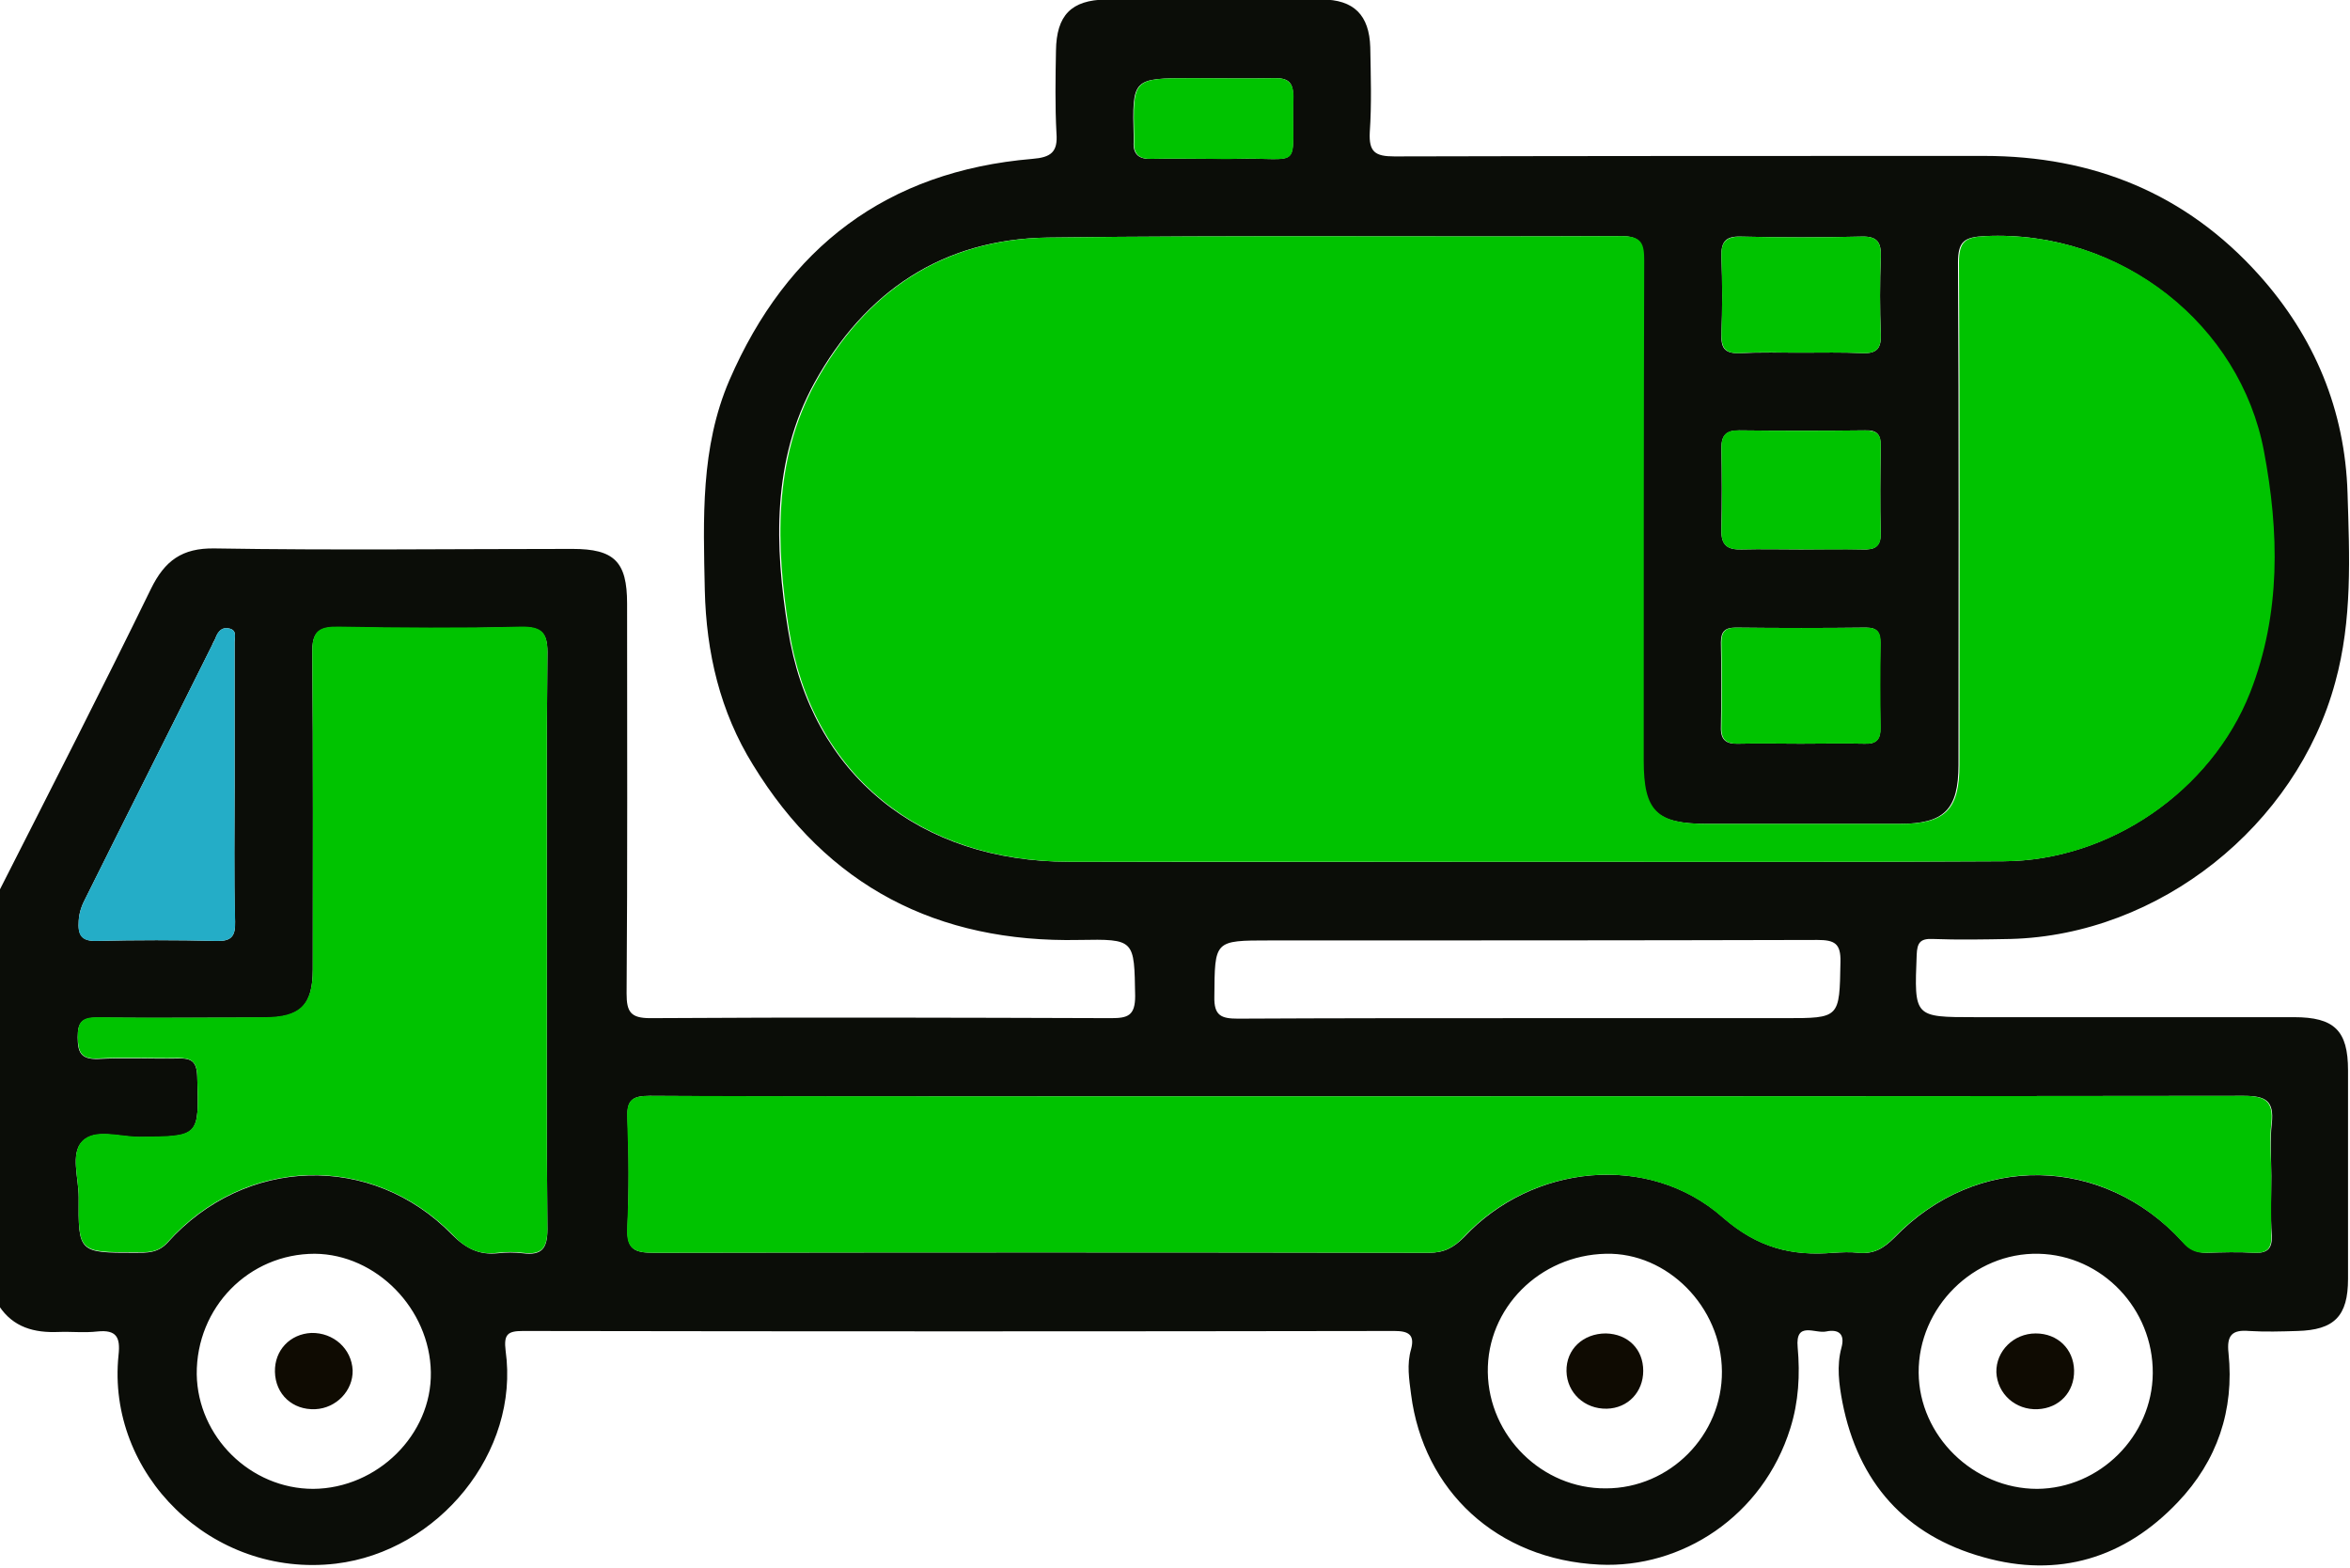
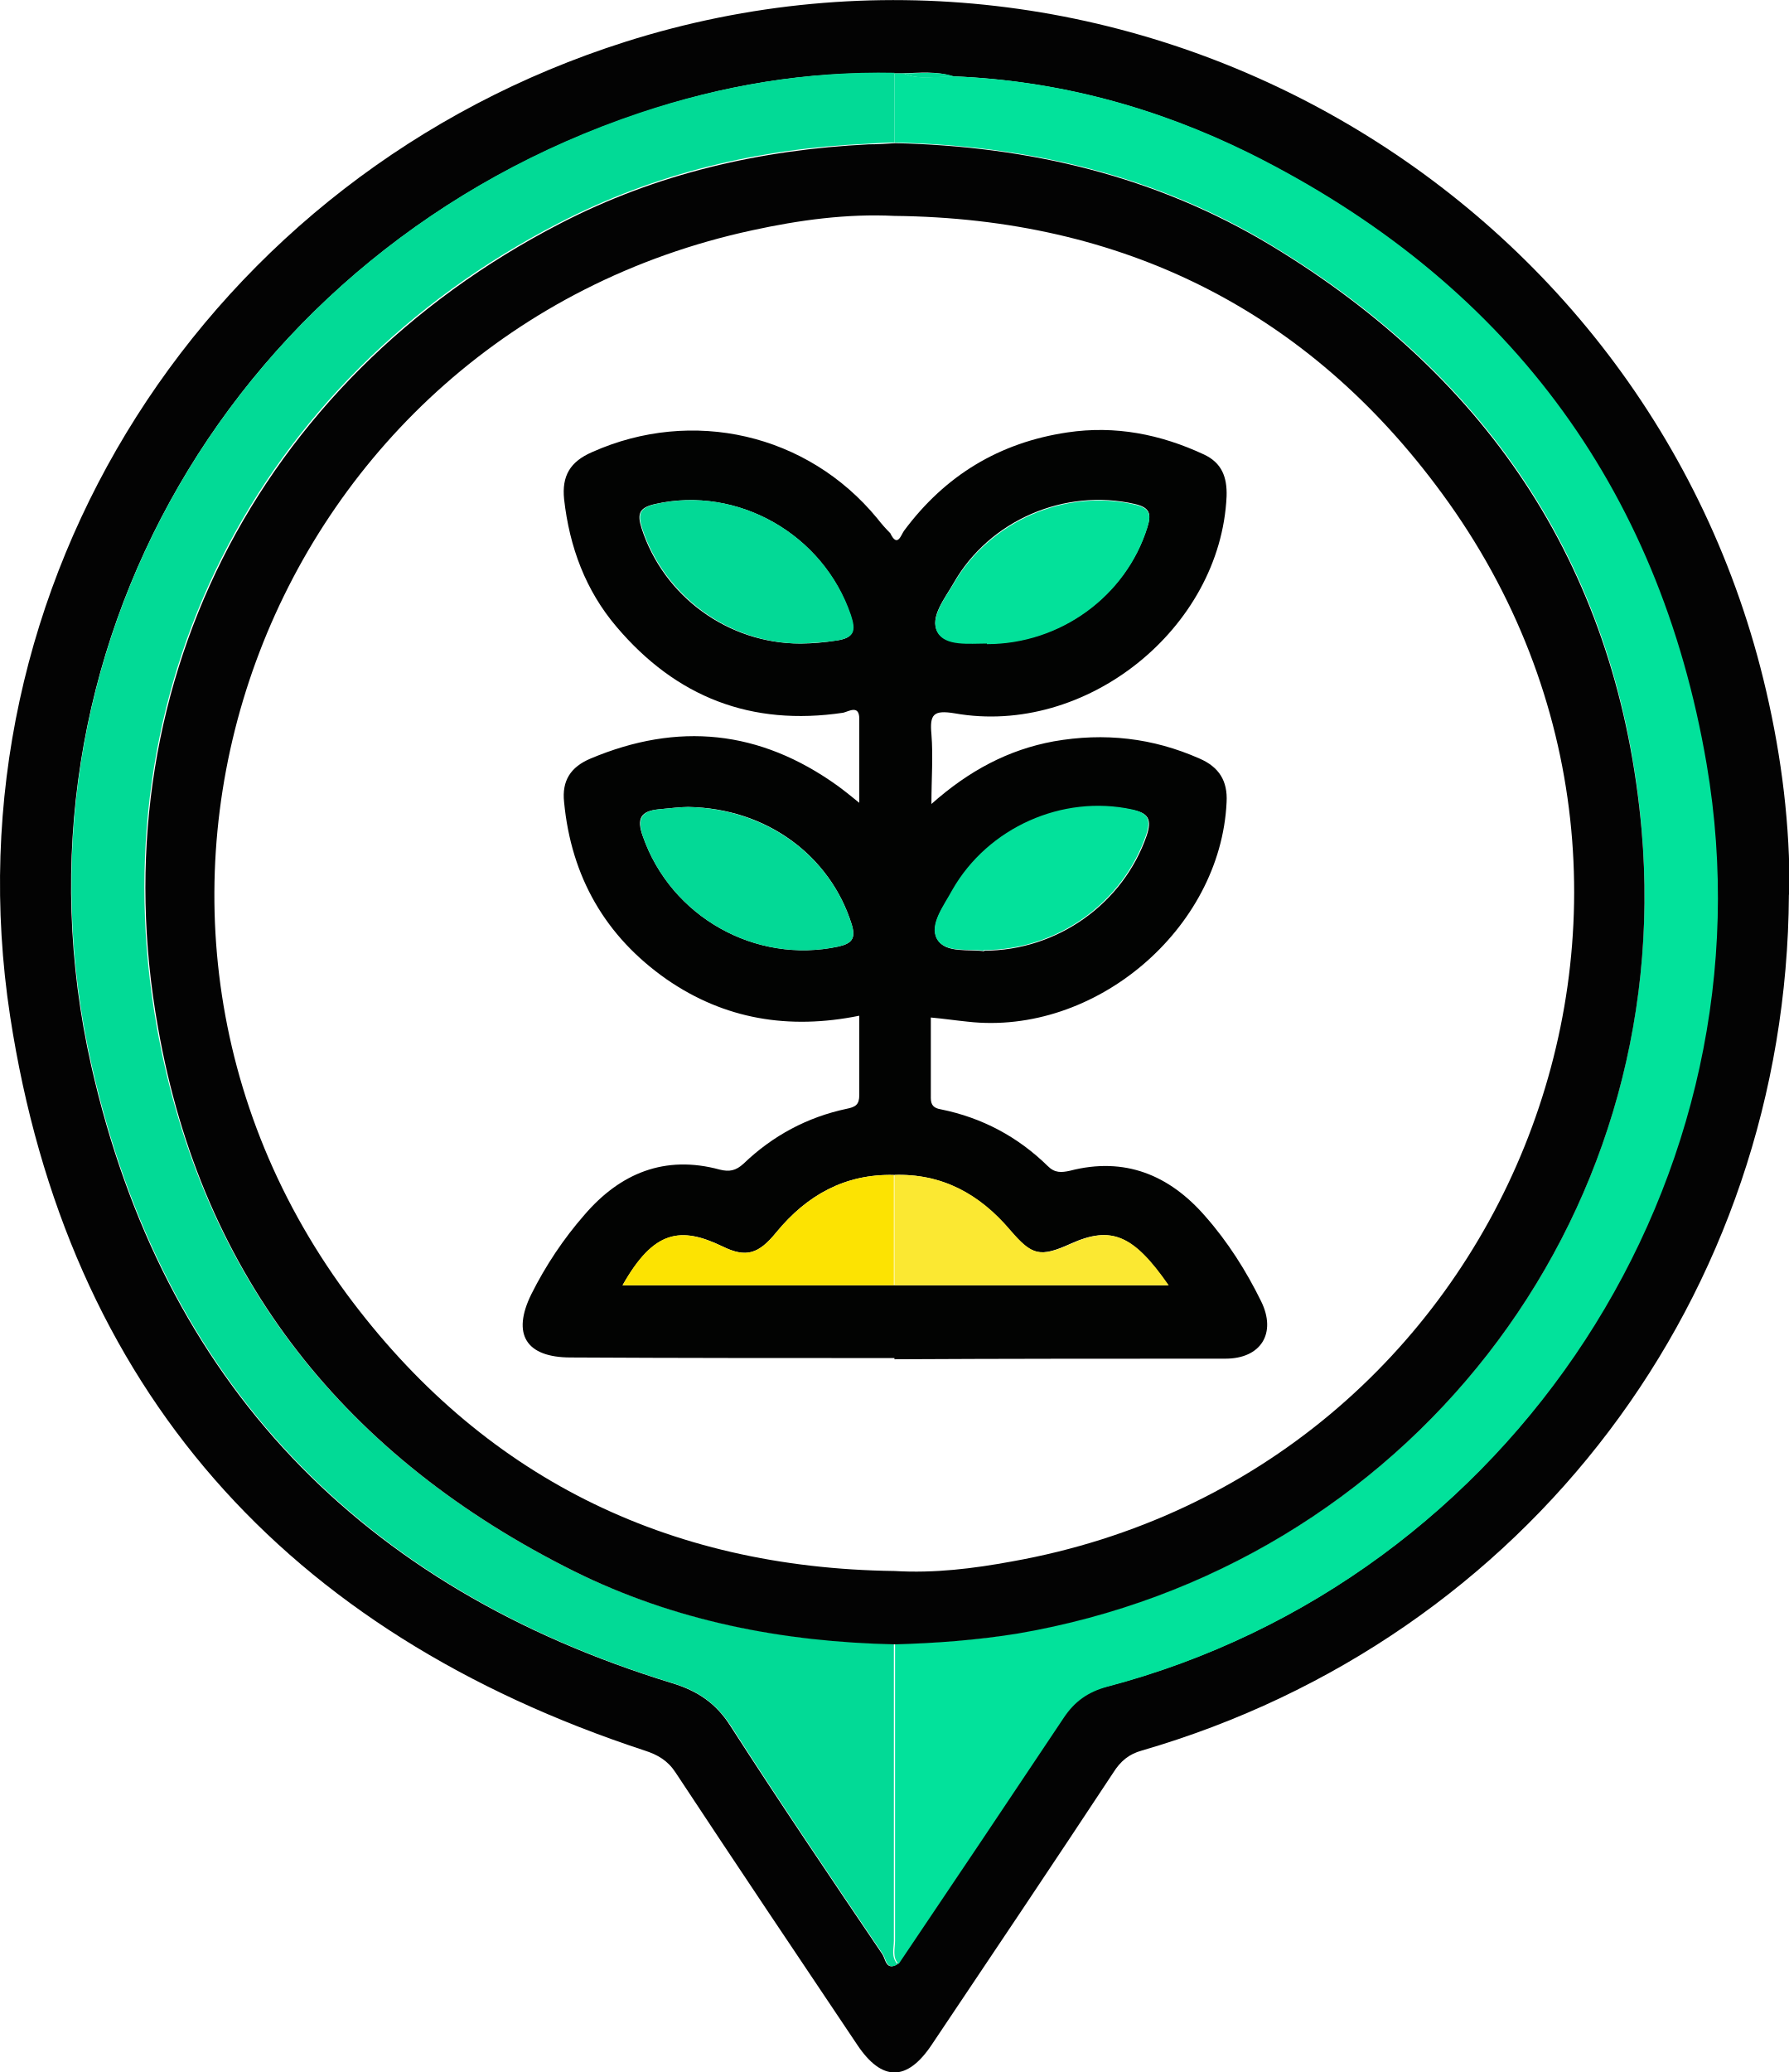
- <svg xmlns="http://www.w3.org/2000/svg" version="1.1" id="Layer_1" x="0px" y="0px" viewBox="0 0 477.8 318.6" style="enable-background:new 0 0 477.8 318.6;" xml:space="preserve">
-   <style type="text/css">
- 	.st0{fill:#0B0D08;}
- 	.st1{fill:#00C300;}
- 	.st2{fill:#24ADC7;}
- 	.st3{fill:#0F0B02;}
- </style>
-   <g>
-     <path class="st0" d="M0,180.8c10.3-20.3,20.7-40.6,30.7-61.1c2.8-5.7,6.3-8.3,12.9-8.2c24.2,0.4,48.5,0.1,72.8,0.1   c8.5,0,11.1,2.6,11.1,11.1c0,26.4,0.1,52.9-0.1,79.3c0,3.7,0.8,5,4.8,5c31.2-0.2,62.5-0.1,93.7,0c3.4,0,4.9-0.5,4.9-4.5   c-0.2-11.5,0-11.6-11.4-11.4c-28.8,0.6-51.2-10.9-66.3-35.6c-6.7-10.8-9.5-22.8-9.8-35.5c-0.3-14.5-0.9-29,5-42.7   c11.7-27,32-42.5,61.6-45c3.8-0.3,5.2-1.4,4.9-5.2c-0.3-5.6-0.2-11.2-0.1-16.8c0.1-7.2,3.1-10.3,10.2-10.4   c14.6-0.1,29.2-0.1,43.8,0c6.6,0,9.7,3.2,9.9,9.7c0.1,5.7,0.3,11.5-0.1,17.3c-0.2,4,1.1,4.9,5,4.9c40-0.1,79.9-0.1,119.9-0.1   c22.1,0,41,7.6,55.9,24.2c11.3,12.6,17.5,27.5,18,44.4c0.4,12.8,1,25.7-2.5,38.4c-7.9,29.2-35.8,51.4-66,52.2   c-5.3,0.1-10.6,0.2-15.9,0c-2.5-0.1-3.1,0.8-3.2,3.2c-0.5,12.7-0.6,12.7,11.9,12.7c21.6,0,43.2,0,64.8,0c8.2,0,11,2.7,11,10.8   c0,14.1,0,28.3,0,42.4c0,7.6-2.8,10.4-10.3,10.6c-3.3,0.1-6.5,0.2-9.8,0c-3.5-0.3-4.6,0.9-4.2,4.5c1.2,11.6-2.3,21.9-10.3,30.3   c-10.8,11.4-24.3,15.5-39.5,11.2c-15.9-4.4-25.5-15.2-28.7-31.5c-0.7-3.7-1.2-7.4-0.2-11.1c0.8-2.9-0.7-3.8-3.1-3.3   c-2.2,0.5-6.3-2.2-5.8,3.2c0.5,5.6,0.2,11.1-1.5,16.5c-5.6,17.9-22.1,28.5-38.8,27.7c-20.9-1-35.8-15.1-38.3-34.6   c-0.4-3.1-0.9-6.1,0-9.2c0.8-3-0.6-3.7-3.4-3.7c-59.1,0.1-118.1,0.1-177.2,0c-3.1,0-3.9,0.7-3.5,4c2.9,20.7-13.7,40.8-34.5,43.3   c-25.3,3-46.7-18.3-44.2-42.4c0.4-3.6-0.4-5.2-4.3-4.8c-2.6,0.3-5.3,0-7.9,0.1c-4.9,0.2-9.2-0.9-12.1-5.3C0,237.4,0,209.1,0,180.8z    M310.3,175.2C310.3,175.2,310.3,175.2,310.3,175.2c32.3,0,64.7,0.1,97-0.1c21.6-0.1,42.2-14.3,50-34.3c6.3-16,5.9-32.7,2.8-49.1   c-4.8-25.5-28.8-45-56.5-43.7c-4.2,0.2-5.5,1-5.5,5.4c0.2,34,0.1,68.1,0.1,102.1c0,9.1-2.9,12-12,12c-13.1,0-26.1,0-39.2,0   c-10.4,0-13-2.6-13-12.9c0-33.9,0-67.8,0.1-101.6c0-3.3-0.4-5-4.5-5c-38.9,0.2-77.7-0.2-116.6,0.3c-21.3,0.3-37.1,10.9-47.4,29.5   c-8.7,15.8-8.1,33.3-5.4,50.1c4.7,29.8,27,47.3,57.1,47.3C248.4,175.3,279.3,175.2,310.3,175.2z M461.8,239.1   c0-3.6-0.3-7.2,0.1-10.7c0.5-4.6-1.2-5.6-5.7-5.6c-79.7,0.1-159.5,0.1-239.2,0.1c-28.3,0-56.6,0.1-84.9-0.1c-3.4,0-4.7,0.8-4.5,4.4   c0.3,7.5,0.3,14.9,0,22.4c-0.2,4.3,1.3,5.1,5.3,5.1c52.5-0.1,105.1-0.1,157.6,0c3.1,0,5-1,7.2-3.2c13.8-14.8,37.5-17.3,52.6-4   c7.1,6.2,14,7.9,22.5,7.2c1.7-0.1,3.4-0.2,5.1,0c3.1,0.3,5.1-0.9,7.3-3.1c16.7-17.3,42.4-16.8,58.6,0.9c1.4,1.5,2.8,2.2,4.8,2.2   c3.3-0.1,6.5-0.2,9.8,0c2.6,0.1,3.6-0.8,3.5-3.5C461.6,247.2,461.8,243.2,461.8,239.1z M111.2,191.1c0-19.3-0.1-38.5,0.1-57.8   c0.1-4.3-0.8-5.9-5.5-5.8c-12.3,0.3-24.5,0.3-36.8,0c-4.1-0.1-5.6,0.9-5.5,5.3c0.2,21.4,0.1,42.9,0.1,64.3c0,7.3-2.5,9.8-9.8,9.8   c-11.3,0-22.7,0.1-34,0c-3.1,0-4,0.9-4,4c0,3,0.6,4.5,4.1,4.4c5.4-0.3,10.9,0,16.3-0.1c2.7-0.1,3.8,0.6,3.9,3.6   c0.4,12.4,0.5,12.3-11.8,12.4c-4,0-9-1.8-11.6,0.9c-2.4,2.5-0.7,7.4-0.7,11.3c-0.1,11.3,0,11.3,11.4,11.3c2.5,0,4.7,0.1,6.7-2.1   c15.7-17.5,41.5-18.3,57.8-1.6c2.8,2.8,5.5,4.2,9.3,3.8c1.7-0.2,3.4-0.2,5.1,0c3.9,0.5,5-1,5-4.9   C111.1,230.2,111.2,210.7,111.2,191.1z M310.3,207c17.5,0,35.1,0,52.6,0c11.2,0,11.1,0,11.3-11.4c0.1-3.8-1.2-4.5-4.7-4.5   c-37.1,0.1-74.2,0.1-111.3,0.1c-11.4,0-11.2,0-11.3,11.4c-0.1,3.9,1.4,4.5,4.8,4.5C271.2,207,290.8,207,310.3,207z M350.1,278.8   c-0.1-13.1-11.1-24.2-23.6-23.9c-13.5,0.3-24.2,11.1-24,24.1c0.2,13,11.1,23.7,24,23.6C339.5,302.6,350.2,291.8,350.1,278.8z    M63.7,302.7c13-0.1,24.1-11,23.9-23.7c-0.2-12.9-11.1-24-23.6-24.1c-13.4,0-24.1,10.9-24,24.5C40.2,292.1,50.9,302.7,63.7,302.7z    M437.7,279.2c0.1-13.1-10.3-24-23.2-24.3c-13.2-0.3-24.5,10.9-24.4,24.2c0.1,12.8,11.1,23.6,24.1,23.6   C426.9,302.6,437.6,292,437.7,279.2z M47.7,159.4c0-9.6,0-19.3,0-28.9c0-1,0.5-2.3-1-2.7c-1.5-0.4-2.3,0.5-2.8,1.7   c-0.2,0.6-0.6,1.1-0.8,1.7c-8.5,17.1-17.1,34.1-25.6,51.2c-0.8,1.5-1.4,3-1.5,4.8c-0.2,2.8,0.5,4.2,3.7,4.1   c8.1-0.2,16.2-0.2,24.2,0c3,0.1,4-0.8,3.9-3.9C47.5,178,47.7,168.7,47.7,159.4z M366.2,111.7c4.2,0,8.4-0.1,12.5,0   c2.4,0.1,3.7-0.5,3.7-3.3c-0.2-5.9-0.1-11.8,0-17.7c0-2.4-0.8-3.3-3.2-3.2c-8.5,0.1-17,0.1-25.6,0c-2.6,0-3.6,1-3.6,3.5   c0.1,5.6,0.1,11.2,0,16.7c-0.1,3.1,1.2,4.1,4.1,4C358.1,111.6,362.2,111.7,366.2,111.7z M366.2,71.7c4.2,0,8.4-0.1,12.5,0.1   c2.9,0.1,3.8-1,3.7-3.8c-0.2-5.3-0.2-10.5,0-15.8c0.1-2.9-0.7-4.2-3.9-4.1c-8.2,0.2-16.4,0.2-24.6,0c-3.1-0.1-4,1.1-3.9,4.1   c0.2,5.3,0.2,10.5,0,15.8c-0.1,2.8,0.7,3.9,3.7,3.8C357.8,71.6,362,71.7,366.2,71.7z M366.1,151.2c4.3,0,8.7-0.1,13,0   c2.4,0.1,3.3-0.9,3.2-3.3c-0.1-5.7-0.1-11.5,0-17.2c0-2.1-0.6-3.1-2.9-3.1c-8.8,0.1-17.7,0.1-26.5,0c-2.2,0-3,0.8-3,3   c0.1,5.7,0.1,11.5,0,17.2c-0.1,2.7,1.1,3.5,3.6,3.4C357.8,151.1,361.9,151.2,366.1,151.2z M246.3,32.3c1.5,0,3.1,0,4.6,0   c14.4-0.4,11.7,2.9,12-12.7c0.1-2.9-1.1-3.8-3.9-3.7c-5.6,0.1-11.1,0-16.7,0c-12.1,0-12.1,0-11.8,12c0,0.3,0,0.6,0,0.9   c-0.2,2.6,1.1,3.6,3.6,3.5C238.2,32.2,242.3,32.3,246.3,32.3z" />
-     <path class="st1" d="M310.3,175.2c-30.9,0-61.9,0-92.8,0c-30.2,0-52.4-17.5-57.1-47.3c-2.6-16.7-3.3-34.2,5.4-50.1   c10.2-18.6,26-29.2,47.4-29.5c38.8-0.5,77.7-0.1,116.6-0.3c4.1,0,4.5,1.7,4.5,5c-0.1,33.9-0.1,67.8-0.1,101.6   c0,10.3,2.6,12.9,13,12.9c13.1,0,26.1,0,39.2,0c9.1,0,12-2.9,12-12c0-34,0.1-68.1-0.1-102.1c0-4.4,1.3-5.2,5.5-5.4   c27.8-1.2,51.7,18.2,56.5,43.7c3.1,16.4,3.5,33-2.8,49.1c-7.9,20-28.5,34.2-50,34.3C374.9,175.3,342.6,175.2,310.3,175.2   C310.3,175.2,310.3,175.2,310.3,175.2z" />
-     <path class="st1" d="M461.8,239.1c0,4-0.1,8.1,0,12.1c0.1,2.7-0.9,3.6-3.5,3.5c-3.3-0.2-6.5-0.1-9.8,0c-2,0.1-3.5-0.6-4.8-2.2   c-16.1-17.8-41.8-18.2-58.6-0.9c-2.1,2.2-4.2,3.4-7.3,3.1c-1.7-0.2-3.4-0.1-5.1,0c-8.5,0.7-15.4-1-22.5-7.2   c-15.1-13.3-38.8-10.8-52.6,4c-2.1,2.2-4.1,3.2-7.2,3.2c-52.5-0.1-105.1-0.1-157.6,0c-4,0-5.5-0.9-5.3-5.1c0.4-7.4,0.3-14.9,0-22.4   c-0.1-3.6,1.1-4.4,4.5-4.4c28.3,0.1,56.6,0.1,84.9,0.1c79.7,0,159.5,0,239.2-0.1c4.4,0,6.2,1,5.7,5.6   C461.4,232,461.8,235.6,461.8,239.1z" />
-     <path class="st1" d="M111.2,191.1c0,19.6-0.1,39.2,0.1,58.7c0,3.9-1.1,5.4-5,4.9c-1.7-0.2-3.4-0.2-5.1,0c-3.9,0.5-6.6-0.9-9.3-3.8   c-16.3-16.6-42.1-15.9-57.8,1.6c-2,2.3-4.3,2.1-6.7,2.1c-11.4,0-11.5,0-11.4-11.3c0-3.8-1.7-8.8,0.7-11.3c2.6-2.7,7.6-0.9,11.6-0.9   c12.3-0.1,12.2,0,11.8-12.4c-0.1-3-1.3-3.6-3.9-3.6c-5.4,0.1-10.9-0.2-16.3,0.1c-3.5,0.2-4-1.4-4.1-4.4c0-3.1,0.9-4,4-4   c11.3,0.2,22.7,0.1,34,0c7.2,0,9.8-2.5,9.8-9.8c0-21.4,0.1-42.9-0.1-64.3c-0.1-4.5,1.4-5.4,5.5-5.3c12.3,0.2,24.6,0.3,36.8,0   c4.7-0.1,5.6,1.4,5.5,5.8C111.1,152.6,111.2,171.8,111.2,191.1z" />
-     <path class="st2" d="M47.7,159.4c0,9.3-0.1,18.6,0.1,28c0.1,3.1-0.9,4-3.9,3.9c-8.1-0.2-16.2-0.2-24.2,0c-3.3,0.1-3.9-1.2-3.7-4.1   c0.1-1.8,0.7-3.3,1.5-4.8c8.5-17.1,17.1-34.1,25.6-51.2c0.3-0.6,0.6-1.1,0.8-1.7c0.5-1.3,1.4-2.1,2.8-1.7c1.5,0.4,1,1.7,1,2.7   C47.7,140.1,47.7,149.7,47.7,159.4z" />
-     <path class="st1" d="M366.2,111.7c-4,0-8.1-0.1-12.1,0c-3,0.1-4.2-0.9-4.1-4c0.2-5.6,0.1-11.2,0-16.7c0-2.6,1-3.6,3.6-3.5   c8.5,0.1,17,0.1,25.6,0c2.4,0,3.3,0.8,3.2,3.2c-0.1,5.9-0.1,11.8,0,17.7c0.1,2.8-1.2,3.4-3.7,3.3   C374.6,111.7,370.4,111.7,366.2,111.7z" />
-     <path class="st1" d="M366.2,71.7c-4.2,0-8.4-0.2-12.5,0.1c-2.9,0.1-3.7-1-3.7-3.8c0.2-5.3,0.2-10.5,0-15.8   c-0.1-2.9,0.8-4.1,3.9-4.1c8.2,0.2,16.4,0.2,24.6,0c3.2-0.1,4,1.2,3.9,4.1c-0.2,5.3-0.2,10.5,0,15.8c0.1,2.8-0.8,3.9-3.7,3.8   C374.5,71.6,370.3,71.7,366.2,71.7z" />
-     <path class="st1" d="M366.1,151.2c-4.2,0-8.4-0.1-12.5,0c-2.5,0.1-3.7-0.7-3.6-3.4c0.1-5.7,0.1-11.5,0-17.2c0-2.2,0.8-3,3-3   c8.8,0.1,17.7,0.1,26.5,0c2.3,0,2.9,1,2.9,3.1c-0.1,5.7-0.1,11.5,0,17.2c0,2.4-0.8,3.4-3.2,3.3   C374.8,151.1,370.5,151.2,366.1,151.2z" />
-     <path class="st1" d="M246.3,32.3c-4,0-8.1-0.1-12.1,0c-2.5,0.1-3.8-0.9-3.6-3.5c0-0.3,0-0.6,0-0.9c-0.3-12-0.3-12,11.8-12   c5.6,0,11.1,0.1,16.7,0c2.7-0.1,3.9,0.9,3.9,3.7c-0.4,15.7,2.4,12.3-12,12.7C249.4,32.4,247.8,32.3,246.3,32.3z" />
-     <path class="st3" d="M334.1,278.7c0,4.3-3.1,7.6-7.4,7.7c-4.5,0.1-8.1-3.2-8.2-7.6c-0.1-4.5,3.4-7.7,8-7.7   C331,271.2,334.1,274.3,334.1,278.7z" />
-     <path class="st3" d="M71.7,278.6c0.1,4.1-3.3,7.7-7.6,7.9c-4.6,0.2-8.1-3-8.2-7.6c-0.1-4.4,3.1-7.7,7.4-7.9   C67.8,270.9,71.5,274.2,71.7,278.6z" />
-     <path class="st3" d="M421.7,278.6c0.1,4.4-3,7.7-7.4,7.9c-4.5,0.2-8.2-3.1-8.4-7.5c-0.1-4.3,3.5-7.9,8-7.9   C418.4,271.1,421.6,274.3,421.7,278.6z" />
-   </g>
+ <svg xmlns="http://www.w3.org/2000/svg" id="Layer_1" data-name="Layer 1" version="1.1" viewBox="0 0 300 347.4">
+   <defs>
+     <style>
+       .cls-1 {
+         fill: #fbe832;
+       }
+ 
+       .cls-1, .cls-2, .cls-3, .cls-4, .cls-5, .cls-6, .cls-7, .cls-8, .cls-9 {
+         stroke-width: 0px;
+       }
+ 
+       .cls-2 {
+         fill: #03e19a;
+       }
+ 
+       .cls-3 {
+         fill: #020302;
+       }
+ 
+       .cls-4 {
+         fill: #02da96;
+       }
+ 
+       .cls-5 {
+         fill: #02e29b;
+       }
+ 
+       .cls-6 {
+         fill: #03d996;
+       }
+ 
+       .cls-7 {
+         fill: #fce302;
+       }
+ 
+       .cls-8 {
+         fill: #03e19b;
+       }
+ 
+       .cls-9 {
+         fill: #030303;
+       }
+     </style>
+   </defs>
+   <path class="cls-9" d="M300,150c-.4,67.2-43.8,124.7-108.5,143.5-2.2.6-3.6,1.8-4.8,3.7-10.1,15.3-20.3,30.5-30.5,45.7-4.1,6.1-8.3,6.1-12.4,0-10.2-15.2-20.4-30.4-30.5-45.7-1.3-2-3-3-5.2-3.7C47.9,273.7,11.3,232.9,1.7,170.4-9.4,97.9,34.9,29.2,104.9,7c83-26.3,171.7,24.2,191.3,108.9,2.6,11.2,4,22.5,3.9,34.1ZM151.5,12.3c-.5,0-1,0-1.5,0-14.6-.4-28.9,2-42.7,6.7C39.4,41.7-.3,109.6,15.3,178.7c12,53,45.2,87.5,97.4,103.5,4.3,1.3,7.4,3.4,9.8,7.2,8.3,12.9,16.9,25.6,25.5,38.3.5.8.6,2.8,2.5,1.6,9.2-13.7,18.5-27.5,27.7-41.3,1.8-2.8,4-4.4,7.3-5.2,68-17.8,112.3-85.5,100.5-154.7-8-46.8-33.9-81.2-76.6-102.4-15.5-7.7-32.1-12.2-49.6-12.9-2.8-.9-5.6-.6-8.5-.5Z" />
+   <path class="cls-4" d="M150.6,329.3c-1.9,1.2-2-.8-2.5-1.6-8.6-12.7-17.2-25.4-25.5-38.3-2.5-3.8-5.5-5.9-9.8-7.2-52.2-16-85.4-50.6-97.4-103.5C-.3,109.6,39.4,41.7,107.3,18.9c13.8-4.6,28-7,42.7-6.7,0,3.9,0,7.8,0,11.7-1.5,0-3,.1-4.5.2-18.2.8-35.6,4.9-51.8,13.3C42.8,63.7,16.3,115.9,26.3,172.2c7.5,42,31.7,72.1,69.7,91.1,16.9,8.4,35.1,11.9,53.9,12.3,0,16.6,0,33.2,0,49.8,0,1.3-.5,2.7.6,3.9Z" />
+   <path class="cls-5" d="M150,24c0-3.9,0-7.8,0-11.7.5,0,1,0,1.5,0,2.8,1.2,5.6.4,8.5.5,17.5.7,34,5.2,49.6,12.9,42.7,21.3,68.6,55.6,76.6,102.4,11.8,69.2-32.6,136.8-100.5,154.7-3.3.9-5.5,2.5-7.3,5.2-9.2,13.8-18.4,27.5-27.7,41.3-1.1-1.1-.6-2.6-.6-3.9,0-16.6,0-33.2,0-49.8,6.9-.2,13.7-.6,20.5-1.8,65.1-11,110.4-68.9,104.7-134.7-3.7-43.1-25.1-75.7-62.1-98-19.3-11.7-40.7-16.7-63.2-17.2Z" />
+   <path class="cls-4" d="M160,12.8c-2.8,0-5.7.7-8.5-.5,2.8,0,5.7-.4,8.5.5Z" />
+   <path class="cls-9" d="M150,24c22.5.5,43.8,5.5,63.2,17.2,36.9,22.3,58.3,54.9,62.1,98,5.7,65.7-39.6,123.6-104.7,134.7-6.8,1.1-13.6,1.6-20.5,1.8-18.8-.4-37-3.9-53.9-12.3-38.1-19-62.3-49.1-69.7-91.1-10.1-56.3,16.5-108.5,67.4-134.8,16.2-8.4,33.6-12.4,51.8-13.3,1.5,0,3-.1,4.5-.2ZM150,263.4c6.7.4,13.2-.4,19.7-1.6,83.1-14.8,122.1-111.1,72.1-179.1-22.5-30.7-53.6-46.1-91.8-46.5-8-.4-16,.7-23.8,2.4C45.4,56,9.2,150.4,58.1,216.9c22.6,30.6,53.6,46,91.9,46.5Z" />
+   <path class="cls-3" d="M150,227.7c-18.1,0-36.2,0-54.3-.1-7.5,0-9.9-3.9-6.6-10.6,2.4-4.8,5.4-9.3,8.9-13.3,6-7,13.5-10.1,22.7-7.6,1.6.4,2.7.2,4-1,4.9-4.7,10.7-7.8,17.3-9.2,1.5-.3,2.1-.7,2.1-2.3,0-4.4,0-8.7,0-13.3-11.8,2.4-22.6.6-32.3-6.1-10.3-7.2-16-17.2-17.2-29.7-.4-3.6,1.1-5.9,4.4-7.3,14.7-6.2,28.4-4.8,41.4,4.5,1.1.8,2.1,1.6,3.7,2.9,0-5.1,0-9.6,0-14.1,0-2.4-1.8-1.2-2.7-1-15.4,2.3-28-2.6-38-14.4-5.2-6.1-7.9-13.4-8.8-21.4-.4-3.9,1-6.3,4.7-7.9,16.8-7.5,36.1-3.1,47.8,11.1.7.9,1.4,1.7,2.2,2.5,1.2,2.5,1.8.3,2.3-.4,6.9-9.3,16-14.8,27.4-16.5,8-1.2,15.6.3,22.9,3.7,3,1.4,3.9,3.8,3.8,7-1,22.2-23.6,40.3-45.6,36.4-3.6-.6-4.2.2-3.9,3.5.3,3.7,0,7.4,0,11.7,6.3-5.6,12.9-9.1,20.5-10.5,8.5-1.5,16.6-.6,24.5,2.9,3.2,1.4,4.7,3.7,4.5,7.3-1,21.3-22.1,39.2-43.4,36.8-2-.2-4-.5-6.2-.7,0,4.6,0,9,0,13.5,0,1.2.5,1.7,1.7,1.9,6.9,1.4,12.9,4.6,17.9,9.5,1.2,1.2,2.3,1.1,3.7.8,9.2-2.4,16.7.7,22.7,7.6,3.8,4.3,6.9,9.2,9.4,14.3,2.6,5.3,0,9.6-6,9.6-18.5,0-37,0-55.5.1ZM149.9,197c-8.2-.2-14.6,3.4-19.7,9.6-3,3.7-5.1,4.3-9,2.4-7-3.4-11.5-2.8-16.8,6.5h91.5c-5.9-8.5-9.6-10-16.3-7-5.3,2.4-6.6,2-10.3-2.3-5.1-6-11.4-9.5-19.5-9.2ZM134.3,107.9c2,0,4-.2,5.9-.5,3-.4,3.3-1.6,2.4-4.3-4.5-13.5-18.9-21.7-32.7-18.6-2.7.6-3.1,1.6-2.3,4.1,3.7,11.4,14.5,19.3,26.6,19.3ZM165.5,107.9c12.3,0,23.3-8,26.9-19.5.7-2.2.5-3.3-2.1-3.9-11.7-2.7-24.4,2.7-30.4,13.3-1.5,2.6-4,5.7-2.7,8.1,1.3,2.4,5.3,1.8,8.3,1.9ZM165,159.4c12.4,0,23.4-8,27.3-19.3.9-2.7.3-3.8-2.4-4.3-11.6-2.4-24.1,3-30.1,13.5-1.5,2.6-4,5.8-2.6,8.2,1.4,2.4,5.4,1.6,7.9,2ZM115.4,135.3c-1.1,0-3.1.2-5,.4-2.9.3-3.7,1.5-2.6,4.5,4.7,13.5,18.9,21.5,32.8,18.5,2.2-.5,3-1.3,2.2-3.8-3.6-11.4-14.2-19.4-27.4-19.6Z" />
+   <path class="cls-6" d="M134.3,107.9c-12.1,0-22.9-8-26.6-19.3-.8-2.5-.4-3.5,2.3-4.1,13.7-3.1,28.1,5.1,32.7,18.6.9,2.7.6,3.8-2.4,4.3-2,.3-4,.4-5.9.5Z" />
+   <path class="cls-2" d="M165.5,107.9c-3,0-7,.5-8.3-1.9-1.3-2.4,1.2-5.6,2.7-8.1,6.1-10.6,18.8-16,30.4-13.3,2.6.6,2.8,1.7,2.1,3.9-3.6,11.5-14.6,19.5-26.9,19.5Z" />
+   <path class="cls-8" d="M165,159.4c-2.4-.4-6.5.5-7.9-2-1.3-2.4,1.2-5.6,2.6-8.2,6-10.5,18.5-16,30.1-13.5,2.7.6,3.3,1.6,2.4,4.3-3.9,11.3-14.8,19.3-27.3,19.3Z" />
+   <path class="cls-6" d="M115.4,135.3c13.2.3,23.8,8.2,27.4,19.6.8,2.5,0,3.3-2.2,3.8-13.9,3-28.1-5-32.8-18.5-1-3-.2-4.2,2.6-4.5,2-.2,4-.4,5-.4Z" />
+   <path class="cls-1" d="M149.9,197c8.1-.3,14.4,3.2,19.5,9.2,3.7,4.3,5,4.7,10.3,2.3,6.7-3,10.4-1.5,16.3,7h-46c0-6.2,0-12.3,0-18.5Z" />
+   <path class="cls-7" d="M149.9,197c0,6.2,0,12.3,0,18.5h-45.5c5.2-9.3,9.7-9.9,16.8-6.5,3.9,1.9,6,1.3,9-2.4,5.1-6.2,11.5-9.8,19.7-9.6Z" />
</svg>
